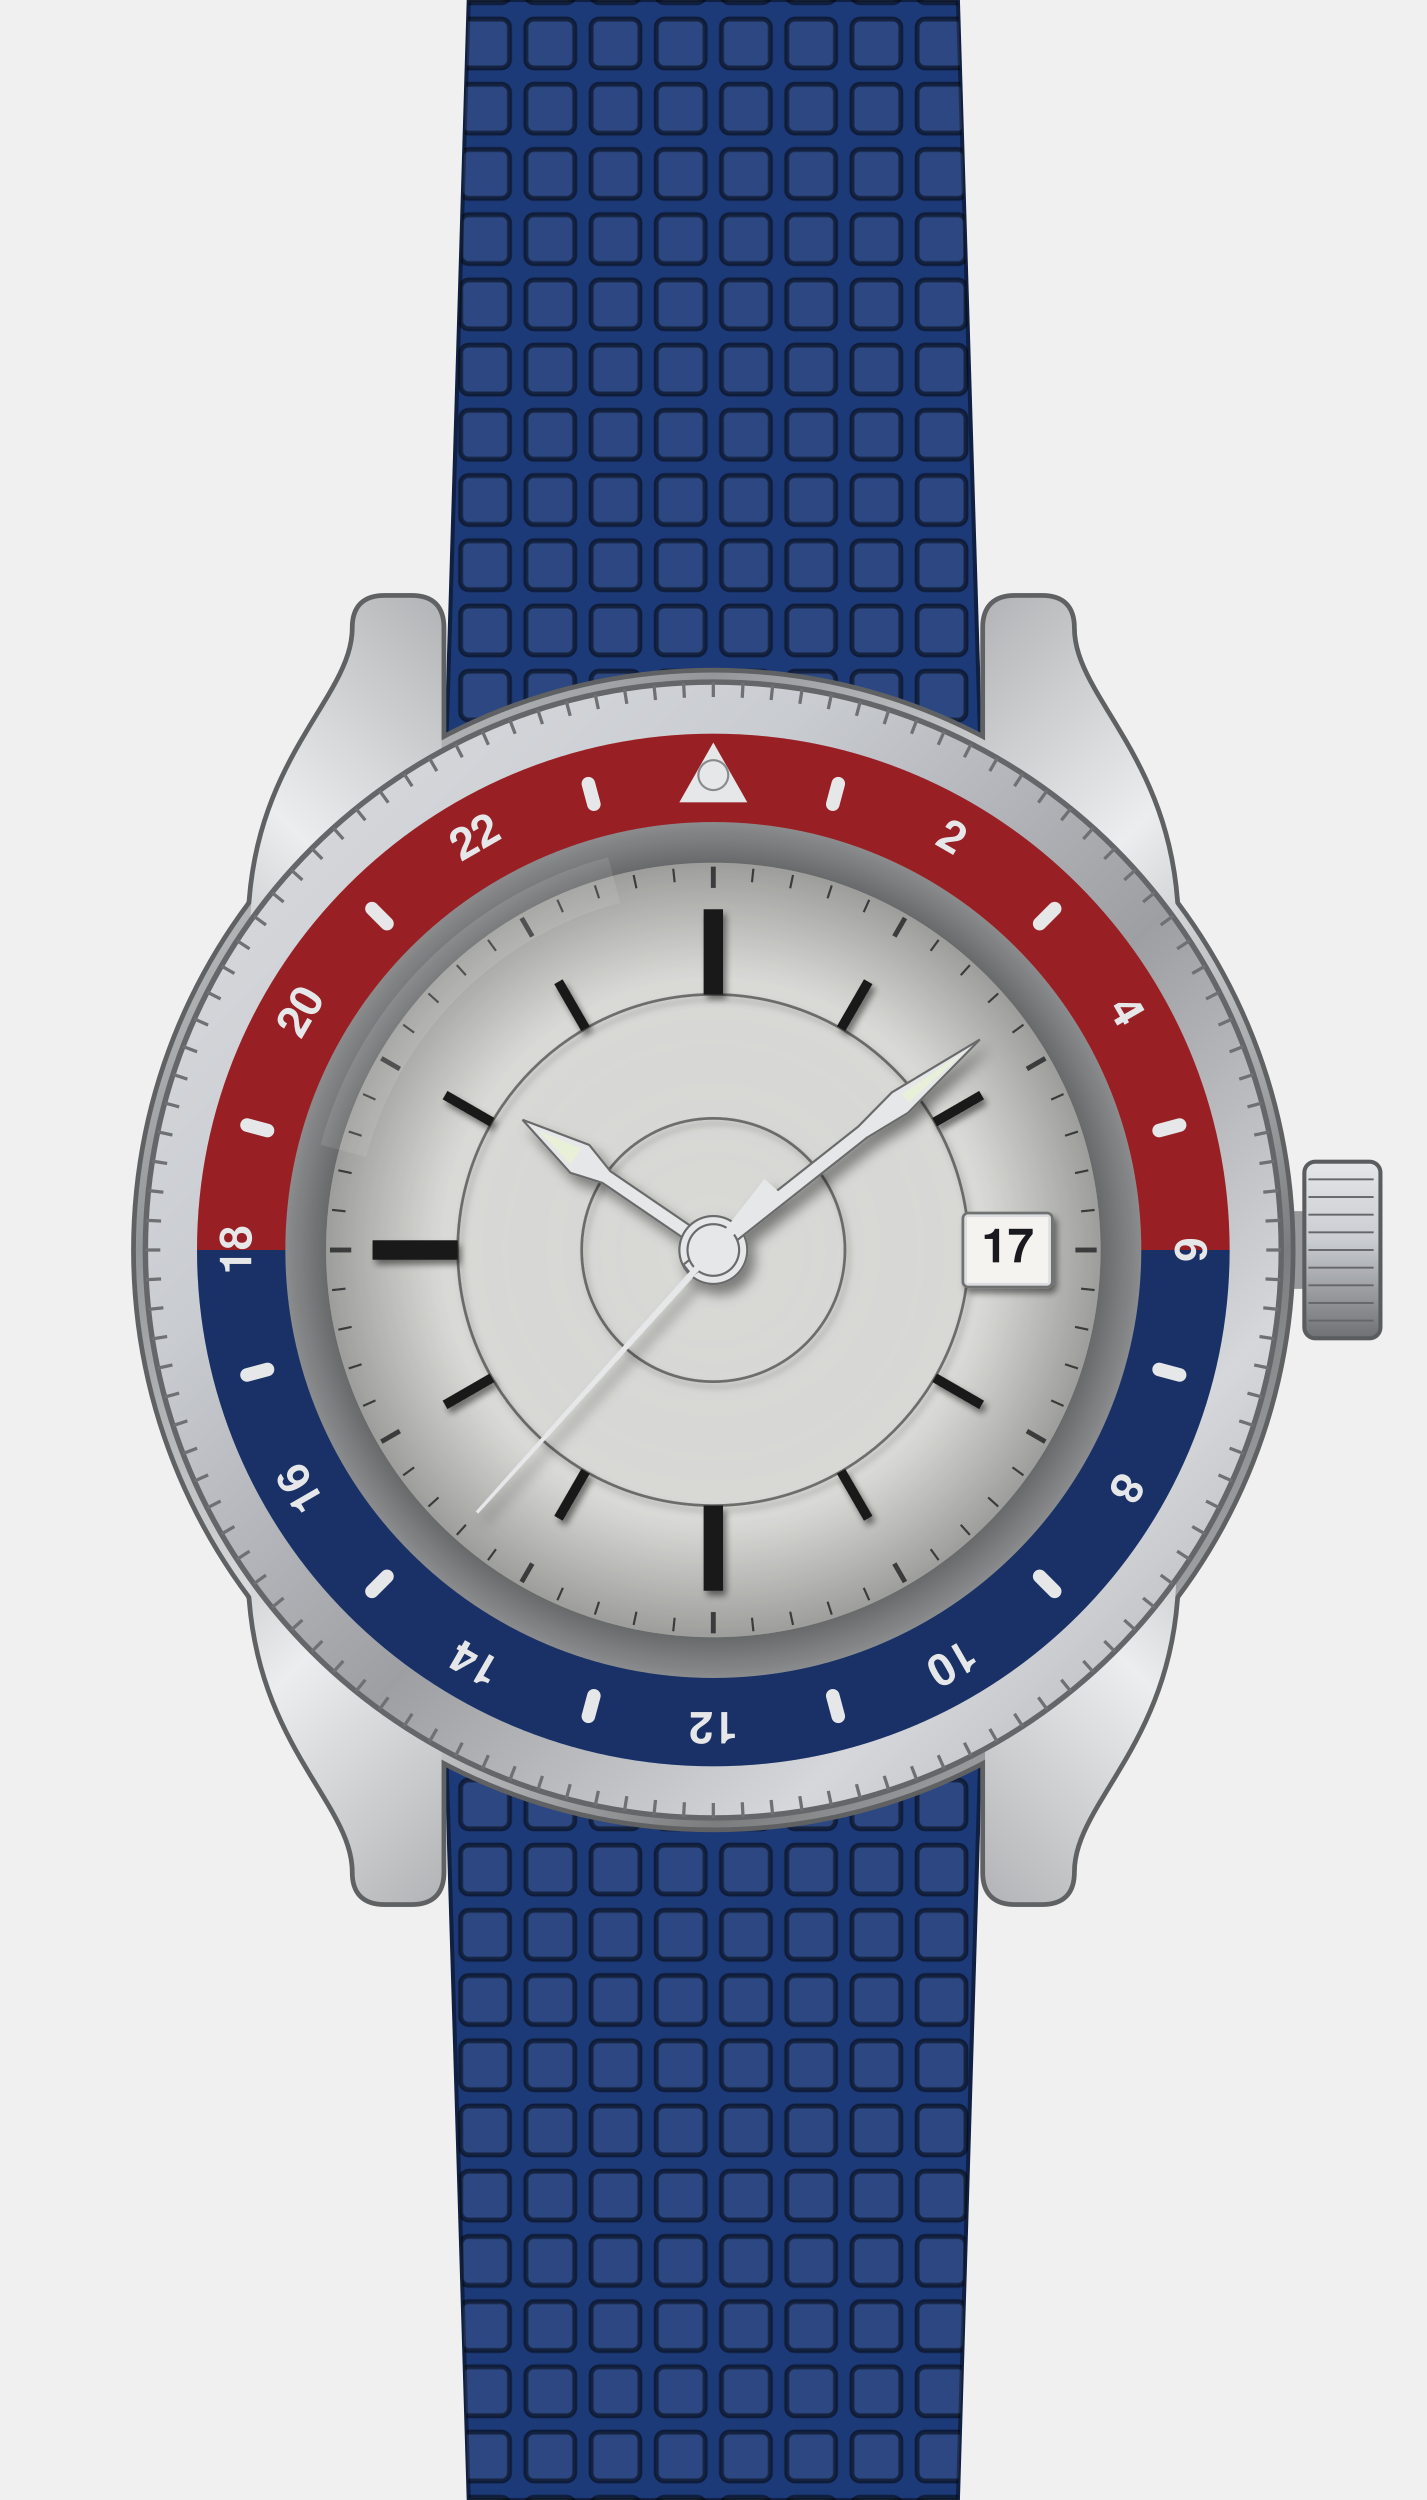
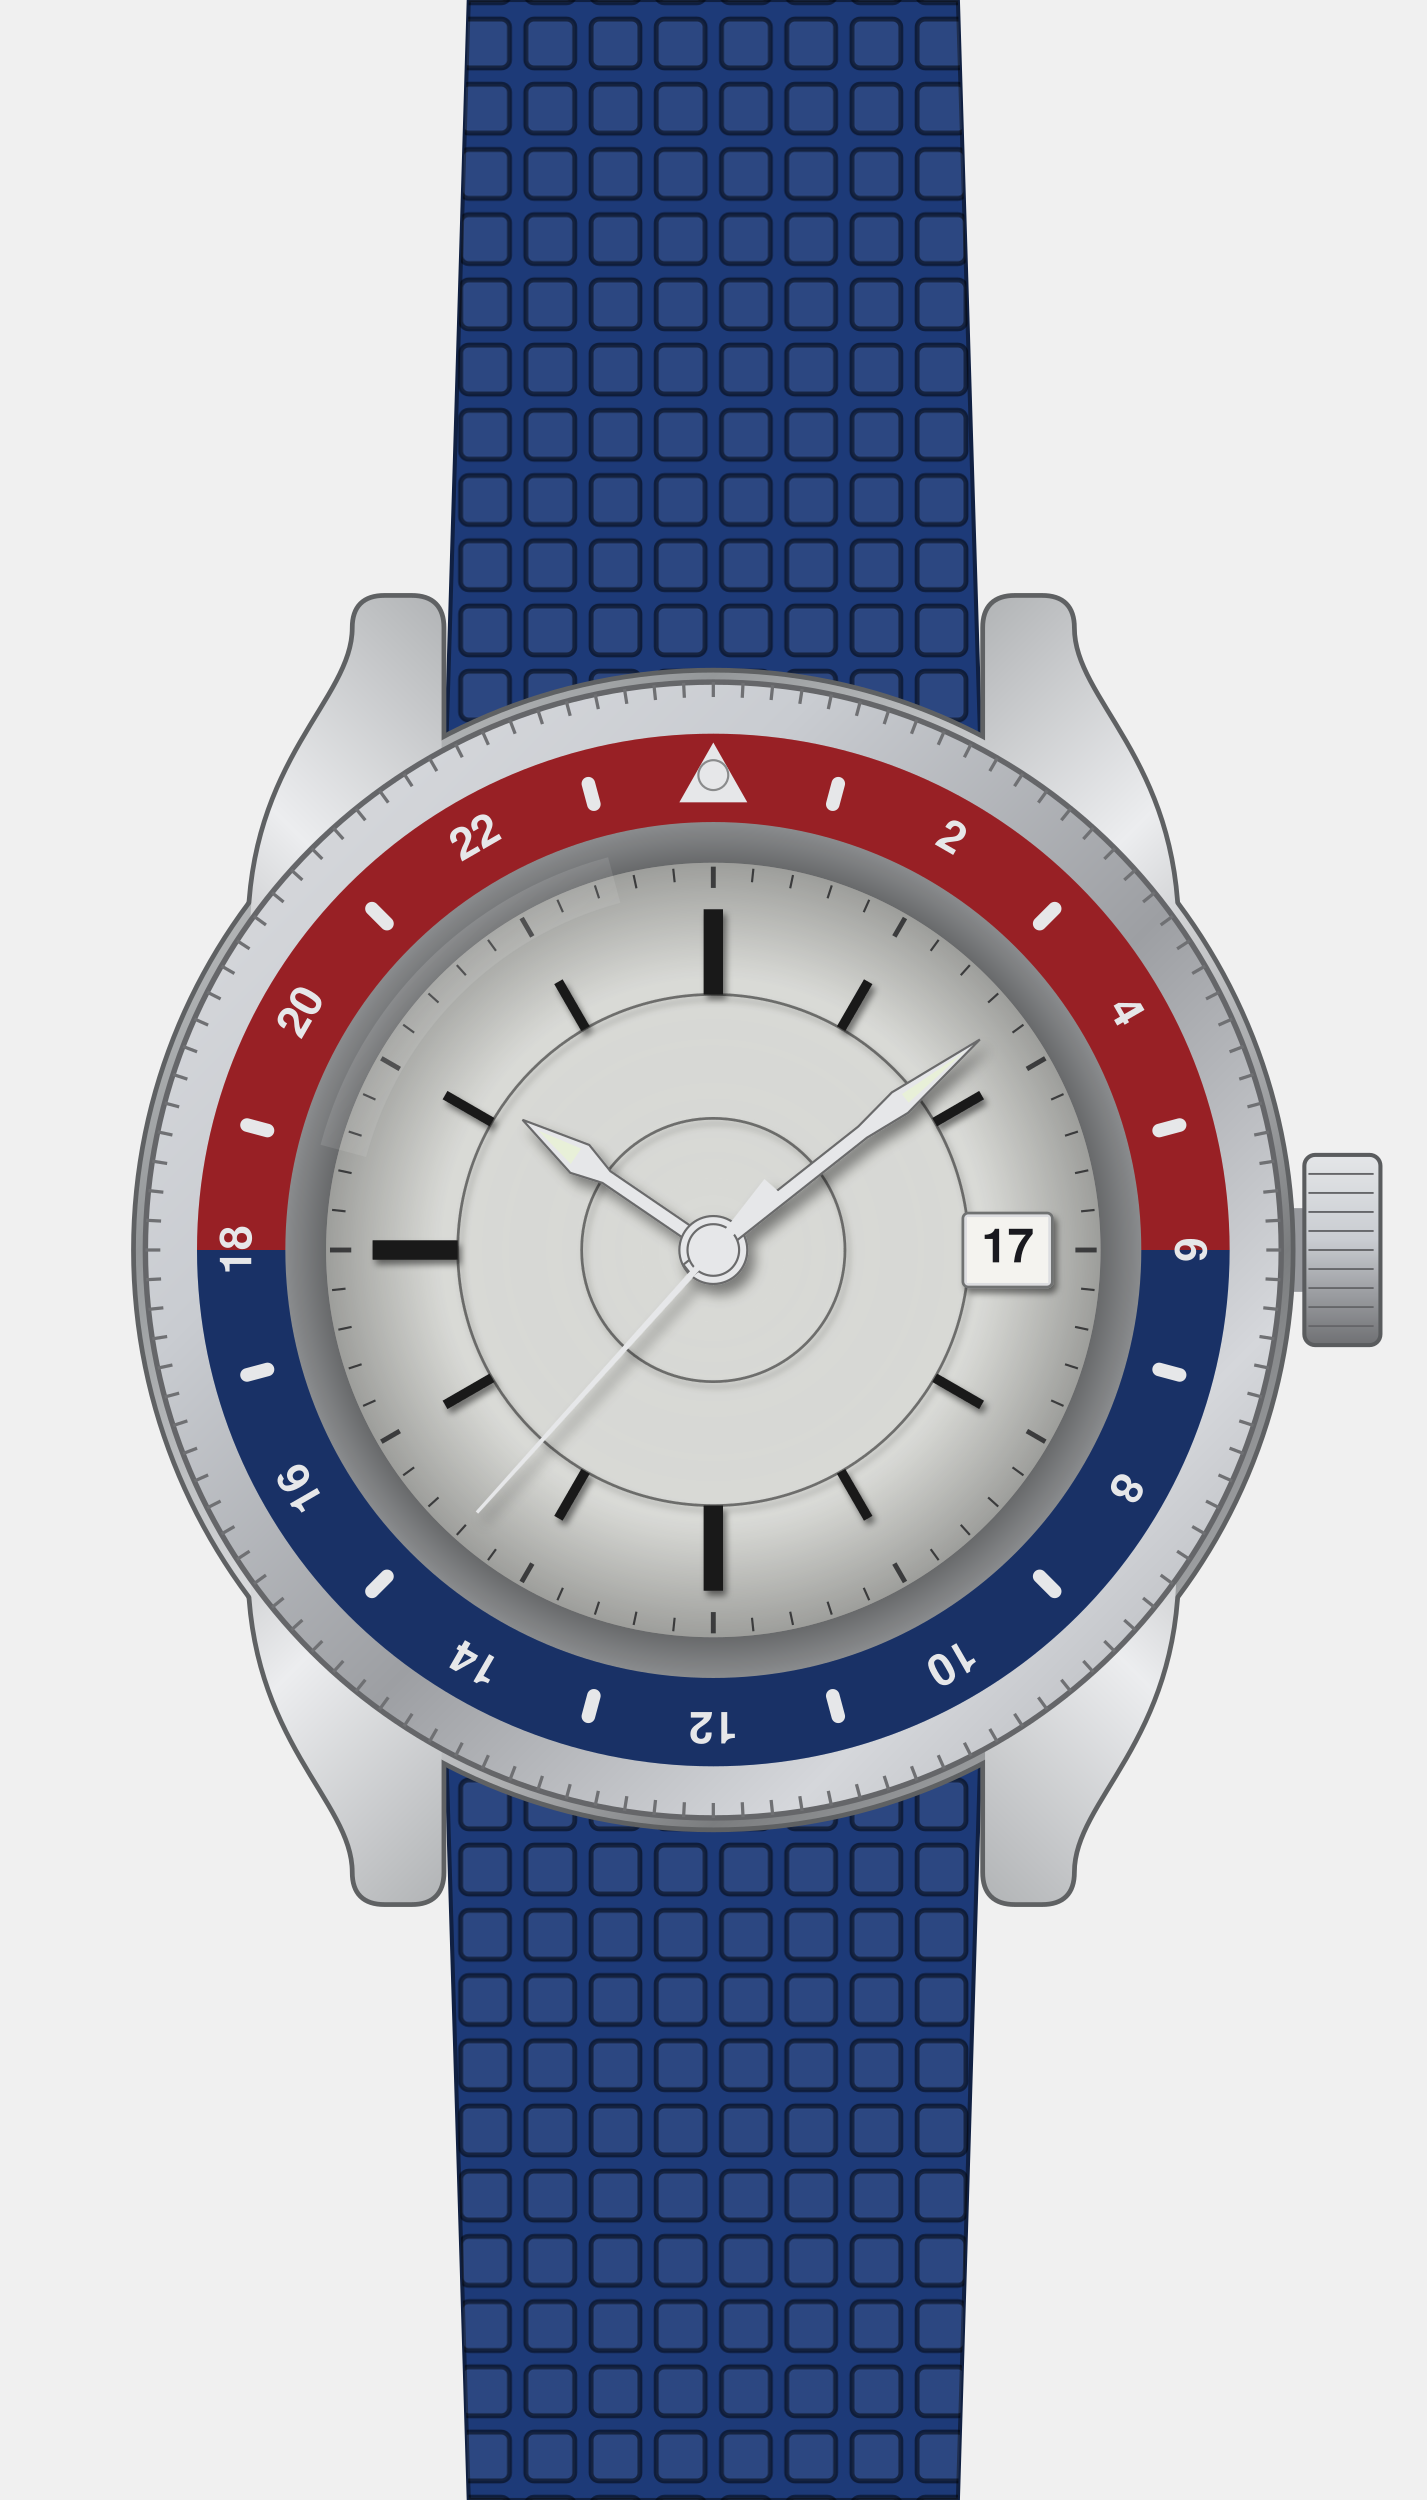
<svg xmlns="http://www.w3.org/2000/svg" viewBox="-26.25 -46 52.5 92" role="img" aria-label="Monobloc 42.5, Sector" data-mm-width="52.5" data-mm-height="92">
  <defs>
    <clipPath id="mono-no-guard-dial-clip">
      <circle r="15.75">
</circle>
    </clipPath>
  </defs>
  <g data-layer="strap" data-part="st-waffle-20-blue">
    <g id="mono-no-guard-strap-top">
      <g>
        <defs>
          <pattern id="mono-no-guard-strap-texture-st-waffle-20-blue" width="2.4" height="2.4" patternUnits="userSpaceOnUse">
            <rect x="0.3" y="0.3" width="1.8" height="1.8" rx="0.3" fill="#fff" opacity="0.07">
</rect>
            <rect x="0.3" y="0.3" width="1.8" height="1.8" rx="0.3" fill="none" stroke="#000" stroke-width="0.18" opacity="0.5">
</rect>
          </pattern>
        </defs>
        <path d="M -10 -12.75 L 10 -12.75 L 9 -46 L -9 -46 Z" fill="#1d3a78" stroke="#102042" stroke-width="0.15">
</path>
        <path d="M -10 -12.75 L 10 -12.75 L 9 -46 L -9 -46 Z" fill="url(#mono-no-guard-strap-texture-st-waffle-20-blue)">
</path>
      </g>
    </g>
    <use href="#mono-no-guard-strap-top" transform="scale(1 -1)">
</use>
  </g>
  <g data-layer="crown" data-part="cw-diver42" transform="rotate(0)">
    <g>
      <defs>
        <linearGradient id="mono-no-guard-crown-cw-diver42" x1="0" y1="0" x2="0" y2="1">
          <stop offset="0" stop-color="#e4e6e8">
</stop>
          <stop offset="0.45" stop-color="#c9ccd1">
</stop>
          <stop offset="1" stop-color="#6f7073">
</stop>
        </linearGradient>
      </defs>
-       <rect x="20.85" y="-1.43" width="1.2" height="2.86" fill="#97999d">
+       <rect x="20.85" y="-1.54" width="1.2" height="3.08" fill="#97999d">
</rect>
-       <rect x="21.75" y="-3.25" width="2.8" height="6.5" rx="0.4" fill="url(#mono-no-guard-crown-cw-diver42)" stroke="#5a5c5e" stroke-width="0.15">
+       <rect x="21.75" y="-3.5" width="2.8" height="7" rx="0.4" fill="url(#mono-no-guard-crown-cw-diver42)" stroke="#5a5c5e" stroke-width="0.15">
</rect>
      <g stroke="#656669" stroke-width="0.07">
-         <line x1="21.9" y1="-2.6" x2="24.3" y2="-2.6">
- </line>
-         <line x1="21.9" y1="-1.95" x2="24.3" y2="-1.95">
- </line>
-         <line x1="21.9" y1="-1.3" x2="24.3" y2="-1.3">
- </line>
-         <line x1="21.9" y1="-0.65" x2="24.3" y2="-0.65">
+         <line x1="21.9" y1="-2.8" x2="24.3" y2="-2.8">
+ </line>
+         <line x1="21.9" y1="-2.1" x2="24.3" y2="-2.1">
+ </line>
+         <line x1="21.9" y1="-1.4" x2="24.3" y2="-1.4">
+ </line>
+         <line x1="21.9" y1="-0.7" x2="24.3" y2="-0.7">
</line>
        <line x1="21.9" y1="0" x2="24.3" y2="0">
</line>
-         <line x1="21.9" y1="0.65" x2="24.3" y2="0.65">
- </line>
-         <line x1="21.9" y1="1.3" x2="24.3" y2="1.3">
- </line>
-         <line x1="21.9" y1="1.95" x2="24.3" y2="1.95">
- </line>
-         <line x1="21.9" y1="2.6" x2="24.3" y2="2.6">
+         <line x1="21.9" y1="0.7" x2="24.3" y2="0.7">
+ </line>
+         <line x1="21.9" y1="1.4" x2="24.3" y2="1.4">
+ </line>
+         <line x1="21.9" y1="2.1" x2="24.3" y2="2.1">
+ </line>
+         <line x1="21.9" y1="2.8" x2="24.3" y2="2.8">
</line>
      </g>
    </g>
  </g>
  <g data-layer="case" data-part="cs-mono42-30">
    <g>
      <defs>
        <linearGradient id="mono-no-guard-case-metal-cs-mono42-30" gradientUnits="userSpaceOnUse" x1="-24" y1="-24" x2="24" y2="24">
          <stop offset="0" stop-color="#f0f1f2">
</stop>
          <stop offset="0.28" stop-color="#949799">
</stop>
          <stop offset="0.5" stop-color="#ecedef">
</stop>
          <stop offset="0.72" stop-color="#7b7d7f">
</stop>
          <stop offset="1" stop-color="#e3e5e8">
</stop>
        </linearGradient>
        <radialGradient id="mono-no-guard-case-flange-cs-mono42-30" gradientUnits="userSpaceOnUse" cx="0" cy="0" r="15.8">
          <stop offset="0.8" stop-color="#404142">
</stop>
          <stop offset="1" stop-color="#8a8c8e">
</stop>
        </radialGradient>
      </defs>
      <g stroke="#5f6163" stroke-width="0.35" stroke-linejoin="round">
        <circle r="21.25" fill="#5f6163">
</circle>
        <path d="M 10 -11.688 L 10 -22.9 Q 10 -24 11.1 -24 L 12.1 -24 Q 13.2 -24 13.2 -22.9 C 13.2 -20.188 17.04 -18.063 17.04 -11.688 Z" fill="#5f6163" transform="scale(1 1)">
</path>
        <path d="M 10 -11.688 L 10 -22.9 Q 10 -24 11.1 -24 L 12.1 -24 Q 13.2 -24 13.2 -22.9 C 13.2 -20.188 17.04 -18.063 17.04 -11.688 Z" fill="#5f6163" transform="scale(-1 1)">
</path>
        <path d="M 10 -11.688 L 10 -22.9 Q 10 -24 11.1 -24 L 12.1 -24 Q 13.2 -24 13.2 -22.9 C 13.2 -20.188 17.04 -18.063 17.04 -11.688 Z" fill="#5f6163" transform="scale(1 -1)">
</path>
        <path d="M 10 -11.688 L 10 -22.9 Q 10 -24 11.1 -24 L 12.1 -24 Q 13.2 -24 13.2 -22.9 C 13.2 -20.188 17.04 -18.063 17.04 -11.688 Z" fill="#5f6163" transform="scale(-1 -1)">
</path>
      </g>
      <g>
        <circle r="21.25" fill="url(#mono-no-guard-case-metal-cs-mono42-30)">
</circle>
        <path d="M 10 -11.688 L 10 -22.9 Q 10 -24 11.1 -24 L 12.1 -24 Q 13.2 -24 13.2 -22.9 C 13.2 -20.188 17.04 -18.063 17.04 -11.688 Z" fill="url(#mono-no-guard-case-metal-cs-mono42-30)" transform="scale(1 1)">
</path>
        <path d="M 10 -11.688 L 10 -22.9 Q 10 -24 11.1 -24 L 12.1 -24 Q 13.2 -24 13.2 -22.9 C 13.2 -20.188 17.04 -18.063 17.04 -11.688 Z" fill="url(#mono-no-guard-case-metal-cs-mono42-30)" transform="scale(-1 1)">
</path>
        <path d="M 10 -11.688 L 10 -22.9 Q 10 -24 11.1 -24 L 12.1 -24 Q 13.2 -24 13.2 -22.9 C 13.2 -20.188 17.04 -18.063 17.04 -11.688 Z" fill="url(#mono-no-guard-case-metal-cs-mono42-30)" transform="scale(1 -1)">
</path>
        <path d="M 10 -11.688 L 10 -22.9 Q 10 -24 11.1 -24 L 12.1 -24 Q 13.2 -24 13.2 -22.9 C 13.2 -20.188 17.04 -18.063 17.04 -11.688 Z" fill="url(#mono-no-guard-case-metal-cs-mono42-30)" transform="scale(-1 -1)">
</path>
      </g>
      <circle r="15.8" fill="url(#mono-no-guard-case-flange-cs-mono42-30)">
</circle>
    </g>
  </g>
  <g data-layer="bezel" data-part="bz-diver42-flat">
    <g>
      <defs>
        <linearGradient id="mono-no-guard-bezel-bz-diver42-flat" gradientUnits="userSpaceOnUse" x1="-20.9" y1="-20.9" x2="20.9" y2="20.9">
          <stop offset="0" stop-color="#dedfe2">
</stop>
          <stop offset="0.3" stop-color="#c9ccd1">
</stop>
          <stop offset="0.55" stop-color="#9d9fa3">
</stop>
          <stop offset="0.78" stop-color="#d5d7db">
</stop>
          <stop offset="1" stop-color="#a5a7ab">
</stop>
        </linearGradient>
      </defs>
      <path d="M -20.9 0 A 20.9 20.9 0 1 0 20.9 0 A 20.9 20.9 0 1 0 -20.9 0 Z M -18.75 0 A 18.75 18.75 0 1 0 18.75 0 A 18.75 18.75 0 1 0 -18.75 0 Z" fill="url(#mono-no-guard-bezel-bz-diver42-flat)" fill-rule="evenodd" stroke="#656669" stroke-width="0.2">
</path>
      <g stroke="#6f7073" stroke-width="0.12">
        <line x1="0" y1="-20.35" x2="0" y2="-20.9">
</line>
        <line x1="1.065" y1="-20.322" x2="1.094" y2="-20.871">
</line>
        <line x1="2.127" y1="-20.239" x2="2.185" y2="-20.786">
</line>
        <line x1="3.183" y1="-20.099" x2="3.269" y2="-20.643">
</line>
        <line x1="4.231" y1="-19.905" x2="4.345" y2="-20.443">
</line>
        <line x1="5.267" y1="-19.657" x2="5.409" y2="-20.188">
</line>
        <line x1="6.288" y1="-19.354" x2="6.458" y2="-19.877">
</line>
        <line x1="7.293" y1="-18.998" x2="7.49" y2="-19.512">
</line>
        <line x1="8.277" y1="-18.591" x2="8.501" y2="-19.093">
</line>
        <line x1="9.239" y1="-18.132" x2="9.488" y2="-18.622">
</line>
        <line x1="10.175" y1="-17.624" x2="10.45" y2="-18.1">
</line>
        <line x1="11.083" y1="-17.067" x2="11.383" y2="-17.528">
</line>
        <line x1="11.961" y1="-16.463" x2="12.285" y2="-16.908">
</line>
        <line x1="12.807" y1="-15.815" x2="13.153" y2="-16.242">
</line>
        <line x1="13.617" y1="-15.123" x2="13.985" y2="-15.532">
</line>
        <line x1="14.39" y1="-14.39" x2="14.779" y2="-14.779">
</line>
        <line x1="15.123" y1="-13.617" x2="15.532" y2="-13.985">
</line>
        <line x1="15.815" y1="-12.807" x2="16.242" y2="-13.153">
</line>
        <line x1="16.463" y1="-11.961" x2="16.908" y2="-12.285">
</line>
        <line x1="17.067" y1="-11.083" x2="17.528" y2="-11.383">
</line>
        <line x1="17.624" y1="-10.175" x2="18.1" y2="-10.45">
</line>
        <line x1="18.132" y1="-9.239" x2="18.622" y2="-9.488">
</line>
        <line x1="18.591" y1="-8.277" x2="19.093" y2="-8.501">
</line>
        <line x1="18.998" y1="-7.293" x2="19.512" y2="-7.49">
</line>
        <line x1="19.354" y1="-6.288" x2="19.877" y2="-6.458">
</line>
        <line x1="19.657" y1="-5.267" x2="20.188" y2="-5.409">
</line>
        <line x1="19.905" y1="-4.231" x2="20.443" y2="-4.345">
</line>
        <line x1="20.099" y1="-3.183" x2="20.643" y2="-3.269">
</line>
        <line x1="20.239" y1="-2.127" x2="20.786" y2="-2.185">
</line>
        <line x1="20.322" y1="-1.065" x2="20.871" y2="-1.094">
</line>
        <line x1="20.35" y1="0" x2="20.9" y2="0">
</line>
        <line x1="20.322" y1="1.065" x2="20.871" y2="1.094">
</line>
        <line x1="20.239" y1="2.127" x2="20.786" y2="2.185">
</line>
        <line x1="20.099" y1="3.183" x2="20.643" y2="3.269">
</line>
        <line x1="19.905" y1="4.231" x2="20.443" y2="4.345">
</line>
        <line x1="19.657" y1="5.267" x2="20.188" y2="5.409">
</line>
        <line x1="19.354" y1="6.288" x2="19.877" y2="6.458">
</line>
        <line x1="18.998" y1="7.293" x2="19.512" y2="7.49">
</line>
        <line x1="18.591" y1="8.277" x2="19.093" y2="8.501">
</line>
        <line x1="18.132" y1="9.239" x2="18.622" y2="9.488">
</line>
        <line x1="17.624" y1="10.175" x2="18.1" y2="10.45">
</line>
        <line x1="17.067" y1="11.083" x2="17.528" y2="11.383">
</line>
        <line x1="16.463" y1="11.961" x2="16.908" y2="12.285">
</line>
        <line x1="15.815" y1="12.807" x2="16.242" y2="13.153">
</line>
        <line x1="15.123" y1="13.617" x2="15.532" y2="13.985">
</line>
        <line x1="14.39" y1="14.39" x2="14.779" y2="14.779">
</line>
        <line x1="13.617" y1="15.123" x2="13.985" y2="15.532">
</line>
        <line x1="12.807" y1="15.815" x2="13.153" y2="16.242">
</line>
        <line x1="11.961" y1="16.463" x2="12.285" y2="16.908">
</line>
        <line x1="11.083" y1="17.067" x2="11.383" y2="17.528">
</line>
        <line x1="10.175" y1="17.624" x2="10.45" y2="18.1">
</line>
        <line x1="9.239" y1="18.132" x2="9.488" y2="18.622">
</line>
        <line x1="8.277" y1="18.591" x2="8.501" y2="19.093">
</line>
        <line x1="7.293" y1="18.998" x2="7.49" y2="19.512">
</line>
        <line x1="6.288" y1="19.354" x2="6.458" y2="19.877">
</line>
        <line x1="5.267" y1="19.657" x2="5.409" y2="20.188">
</line>
        <line x1="4.231" y1="19.905" x2="4.345" y2="20.443">
</line>
        <line x1="3.183" y1="20.099" x2="3.269" y2="20.643">
</line>
        <line x1="2.127" y1="20.239" x2="2.185" y2="20.786">
</line>
        <line x1="1.065" y1="20.322" x2="1.094" y2="20.871">
</line>
        <line x1="0" y1="20.35" x2="0" y2="20.9">
</line>
        <line x1="-1.065" y1="20.322" x2="-1.094" y2="20.871">
</line>
        <line x1="-2.127" y1="20.239" x2="-2.185" y2="20.786">
</line>
        <line x1="-3.183" y1="20.099" x2="-3.269" y2="20.643">
</line>
        <line x1="-4.231" y1="19.905" x2="-4.345" y2="20.443">
</line>
        <line x1="-5.267" y1="19.657" x2="-5.409" y2="20.188">
</line>
        <line x1="-6.288" y1="19.354" x2="-6.458" y2="19.877">
</line>
        <line x1="-7.293" y1="18.998" x2="-7.49" y2="19.512">
</line>
        <line x1="-8.277" y1="18.591" x2="-8.501" y2="19.093">
</line>
        <line x1="-9.239" y1="18.132" x2="-9.488" y2="18.622">
</line>
        <line x1="-10.175" y1="17.624" x2="-10.45" y2="18.1">
</line>
        <line x1="-11.083" y1="17.067" x2="-11.383" y2="17.528">
</line>
        <line x1="-11.961" y1="16.463" x2="-12.285" y2="16.908">
</line>
        <line x1="-12.807" y1="15.815" x2="-13.153" y2="16.242">
</line>
        <line x1="-13.617" y1="15.123" x2="-13.985" y2="15.532">
</line>
        <line x1="-14.39" y1="14.39" x2="-14.779" y2="14.779">
</line>
        <line x1="-15.123" y1="13.617" x2="-15.532" y2="13.985">
</line>
        <line x1="-15.815" y1="12.807" x2="-16.242" y2="13.153">
</line>
        <line x1="-16.463" y1="11.961" x2="-16.908" y2="12.285">
</line>
        <line x1="-17.067" y1="11.083" x2="-17.528" y2="11.383">
</line>
        <line x1="-17.624" y1="10.175" x2="-18.1" y2="10.45">
</line>
        <line x1="-18.132" y1="9.239" x2="-18.622" y2="9.488">
</line>
        <line x1="-18.591" y1="8.277" x2="-19.093" y2="8.501">
</line>
        <line x1="-18.998" y1="7.293" x2="-19.512" y2="7.49">
</line>
        <line x1="-19.354" y1="6.288" x2="-19.877" y2="6.458">
</line>
        <line x1="-19.657" y1="5.267" x2="-20.188" y2="5.409">
</line>
        <line x1="-19.905" y1="4.231" x2="-20.443" y2="4.345">
</line>
        <line x1="-20.099" y1="3.183" x2="-20.643" y2="3.269">
</line>
        <line x1="-20.239" y1="2.127" x2="-20.786" y2="2.185">
</line>
        <line x1="-20.322" y1="1.065" x2="-20.871" y2="1.094">
</line>
        <line x1="-20.35" y1="0" x2="-20.9" y2="0">
</line>
        <line x1="-20.322" y1="-1.065" x2="-20.871" y2="-1.094">
</line>
        <line x1="-20.239" y1="-2.127" x2="-20.786" y2="-2.185">
</line>
        <line x1="-20.099" y1="-3.183" x2="-20.643" y2="-3.269">
</line>
        <line x1="-19.905" y1="-4.231" x2="-20.443" y2="-4.345">
</line>
        <line x1="-19.657" y1="-5.267" x2="-20.188" y2="-5.409">
</line>
        <line x1="-19.354" y1="-6.288" x2="-19.877" y2="-6.458">
</line>
        <line x1="-18.998" y1="-7.293" x2="-19.512" y2="-7.49">
</line>
        <line x1="-18.591" y1="-8.277" x2="-19.093" y2="-8.501">
</line>
        <line x1="-18.132" y1="-9.239" x2="-18.622" y2="-9.488">
</line>
        <line x1="-17.624" y1="-10.175" x2="-18.1" y2="-10.45">
</line>
        <line x1="-17.067" y1="-11.083" x2="-17.528" y2="-11.383">
</line>
        <line x1="-16.463" y1="-11.961" x2="-16.908" y2="-12.285">
</line>
        <line x1="-15.815" y1="-12.807" x2="-16.242" y2="-13.153">
</line>
        <line x1="-15.123" y1="-13.617" x2="-15.532" y2="-13.985">
</line>
        <line x1="-14.39" y1="-14.39" x2="-14.779" y2="-14.779">
</line>
        <line x1="-13.617" y1="-15.123" x2="-13.985" y2="-15.532">
</line>
        <line x1="-12.807" y1="-15.815" x2="-13.153" y2="-16.242">
</line>
        <line x1="-11.961" y1="-16.463" x2="-12.285" y2="-16.908">
</line>
        <line x1="-11.083" y1="-17.067" x2="-11.383" y2="-17.528">
</line>
        <line x1="-10.175" y1="-17.624" x2="-10.45" y2="-18.1">
</line>
        <line x1="-9.239" y1="-18.132" x2="-9.488" y2="-18.622">
</line>
        <line x1="-8.277" y1="-18.591" x2="-8.501" y2="-19.093">
</line>
        <line x1="-7.293" y1="-18.998" x2="-7.49" y2="-19.512">
</line>
        <line x1="-6.288" y1="-19.354" x2="-6.458" y2="-19.877">
</line>
        <line x1="-5.267" y1="-19.657" x2="-5.409" y2="-20.188">
</line>
        <line x1="-4.231" y1="-19.905" x2="-4.345" y2="-20.443">
</line>
        <line x1="-3.183" y1="-20.099" x2="-3.269" y2="-20.643">
</line>
        <line x1="-2.127" y1="-20.239" x2="-2.185" y2="-20.786">
</line>
        <line x1="-1.065" y1="-20.322" x2="-1.094" y2="-20.871">
</line>
      </g>
    </g>
  </g>
  <g data-layer="bezelInsert" data-part="in-diver42-gmt-pepsi">
    <g>
      <g>
        <defs>
          <radialGradient id="mono-no-guard-insert-shade-in-diver42-gmt-pepsi" gradientUnits="userSpaceOnUse" r="19">
            <stop offset="0.829" stop-color="#000" stop-opacity="0.12">
</stop>
            <stop offset="0.889" stop-color="#000" stop-opacity="0">
</stop>
            <stop offset="1" stop-color="#000" stop-opacity="0.15">
</stop>
          </radialGradient>
        </defs>
        <g>
          <path d="M -19 0 A 19 19 0 0 1 19 0 L 15.75 0 A 15.75 15.75 0 0 0 -15.75 0 Z" fill="#b3262b">
</path>
          <path d="M 19 0 A 19 19 0 0 1 -19 0 L -15.75 0 A 15.75 15.75 0 0 0 15.75 0 Z" fill="#1d3a78">
</path>
        </g>
        <path d="M -19 0 A 19 19 0 1 0 19 0 A 19 19 0 1 0 -19 0 Z M -15.75 0 A 15.75 15.75 0 1 0 15.75 0 A 15.75 15.75 0 1 0 -15.75 0 Z" fill="url(#mono-no-guard-insert-shade-in-diver42-gmt-pepsi)" fill-rule="evenodd">
</path>
      </g>
      <text x="8.687" y="-15.047" transform="rotate(30 8.687 -15.047)" font-family="'Helvetica Neue', Helvetica, Arial, sans-serif" font-weight="600" font-size="1.625" fill="#e6e7e9" text-anchor="middle" dominant-baseline="central">2</text>
      <text x="15.047" y="-8.688" transform="rotate(60 15.047 -8.688)" font-family="'Helvetica Neue', Helvetica, Arial, sans-serif" font-weight="600" font-size="1.625" fill="#e6e7e9" text-anchor="middle" dominant-baseline="central">4</text>
      <text x="17.375" y="0" transform="rotate(90 17.375 0)" font-family="'Helvetica Neue', Helvetica, Arial, sans-serif" font-weight="600" font-size="1.625" fill="#e6e7e9" text-anchor="middle" dominant-baseline="central">6</text>
      <text x="15.047" y="8.687" transform="rotate(120 15.047 8.687)" font-family="'Helvetica Neue', Helvetica, Arial, sans-serif" font-weight="600" font-size="1.625" fill="#e6e7e9" text-anchor="middle" dominant-baseline="central">8</text>
      <text x="8.687" y="15.047" transform="rotate(150 8.687 15.047)" font-family="'Helvetica Neue', Helvetica, Arial, sans-serif" font-weight="600" font-size="1.625" fill="#e6e7e9" text-anchor="middle" dominant-baseline="central">10</text>
      <text x="0" y="17.375" transform="rotate(180 0 17.375)" font-family="'Helvetica Neue', Helvetica, Arial, sans-serif" font-weight="600" font-size="1.625" fill="#e6e7e9" text-anchor="middle" dominant-baseline="central">12</text>
      <text x="-8.688" y="15.047" transform="rotate(210 -8.688 15.047)" font-family="'Helvetica Neue', Helvetica, Arial, sans-serif" font-weight="600" font-size="1.625" fill="#e6e7e9" text-anchor="middle" dominant-baseline="central">14</text>
      <text x="-15.047" y="8.688" transform="rotate(240 -15.047 8.688)" font-family="'Helvetica Neue', Helvetica, Arial, sans-serif" font-weight="600" font-size="1.625" fill="#e6e7e9" text-anchor="middle" dominant-baseline="central">16</text>
      <text x="-17.375" y="0" transform="rotate(270 -17.375 0)" font-family="'Helvetica Neue', Helvetica, Arial, sans-serif" font-weight="600" font-size="1.625" fill="#e6e7e9" text-anchor="middle" dominant-baseline="central">18</text>
      <text x="-15.047" y="-8.688" transform="rotate(300 -15.047 -8.688)" font-family="'Helvetica Neue', Helvetica, Arial, sans-serif" font-weight="600" font-size="1.625" fill="#e6e7e9" text-anchor="middle" dominant-baseline="central">20</text>
      <text x="-8.688" y="-15.047" transform="rotate(330 -8.688 -15.047)" font-family="'Helvetica Neue', Helvetica, Arial, sans-serif" font-weight="600" font-size="1.625" fill="#e6e7e9" text-anchor="middle" dominant-baseline="central">22</text>
      <line x1="4.396" y1="-16.406" x2="4.598" y2="-17.16" stroke="#e6e7e9" stroke-width="0.5" stroke-linecap="round">
</line>
      <line x1="12.01" y1="-12.01" x2="12.562" y2="-12.562" stroke="#e6e7e9" stroke-width="0.5" stroke-linecap="round">
</line>
      <line x1="16.406" y1="-4.396" x2="17.16" y2="-4.598" stroke="#e6e7e9" stroke-width="0.5" stroke-linecap="round">
</line>
      <line x1="16.406" y1="4.396" x2="17.16" y2="4.598" stroke="#e6e7e9" stroke-width="0.5" stroke-linecap="round">
</line>
      <line x1="12.01" y1="12.01" x2="12.562" y2="12.562" stroke="#e6e7e9" stroke-width="0.5" stroke-linecap="round">
</line>
      <line x1="4.396" y1="16.406" x2="4.598" y2="17.16" stroke="#e6e7e9" stroke-width="0.5" stroke-linecap="round">
</line>
      <line x1="-4.396" y1="16.406" x2="-4.598" y2="17.16" stroke="#e6e7e9" stroke-width="0.5" stroke-linecap="round">
</line>
      <line x1="-12.01" y1="12.01" x2="-12.562" y2="12.562" stroke="#e6e7e9" stroke-width="0.5" stroke-linecap="round">
</line>
      <line x1="-16.406" y1="4.396" x2="-17.16" y2="4.598" stroke="#e6e7e9" stroke-width="0.5" stroke-linecap="round">
</line>
      <line x1="-16.406" y1="-4.396" x2="-17.16" y2="-4.598" stroke="#e6e7e9" stroke-width="0.5" stroke-linecap="round">
</line>
      <line x1="-12.01" y1="-12.01" x2="-12.562" y2="-12.562" stroke="#e6e7e9" stroke-width="0.5" stroke-linecap="round">
</line>
      <line x1="-4.396" y1="-16.406" x2="-4.598" y2="-17.16" stroke="#e6e7e9" stroke-width="0.5" stroke-linecap="round">
</line>
      <g>
        <path d="M 0 -18.675 L -1.25 -16.475 L 1.25 -16.475 Z" fill="#e6e7e9">
</path>
        <circle cy="-17.475" r="0.55" fill="#e6e7e9" stroke="#8a8b8c" stroke-width="0.08">
</circle>
      </g>
    </g>
  </g>
  <g clip-path="url(#mono-no-guard-dial-clip)">
    <g data-layer="dial" data-part="dl-sector-silver-date">
      <g>
        <defs>
          <filter id="mono-no-guard-dial-shadow-dl-sector-silver-date" x="-50%" y="-50%" width="200%" height="200%">
            <feDropShadow dx="0.12" dy="0.18" stdDeviation="0.12" flood-color="#000" flood-opacity="0.5">
</feDropShadow>
          </filter>
        </defs>
        <circle r="14.25" fill="#d9dad6">
</circle>
        <g>
          <defs>
            <radialGradient id="mono-no-guard-dial-vignette-dl-sector-silver-date" gradientUnits="userSpaceOnUse" cx="0" cy="0" r="14.25">
              <stop offset="0" stop-color="#fff" stop-opacity="0.04">
</stop>
              <stop offset="0.7" stop-color="#000" stop-opacity="0">
</stop>
              <stop offset="1" stop-color="#000" stop-opacity="0.28">
</stop>
            </radialGradient>
          </defs>
          <circle r="14.25" fill="url(#mono-no-guard-dial-vignette-dl-sector-silver-date)">
</circle>
        </g>
        <g stroke="#151618" opacity="0.75">
          <line x1="0" y1="-13.324" x2="0" y2="-14.107" stroke-width="0.18">
</line>
          <line x1="1.423" y1="-13.534" x2="1.475" y2="-14.03" stroke-width="0.08">
</line>
          <line x1="2.829" y1="-13.311" x2="2.933" y2="-13.799" stroke-width="0.08">
</line>
          <line x1="4.205" y1="-12.943" x2="4.359" y2="-13.417" stroke-width="0.08">
</line>
          <line x1="5.535" y1="-12.432" x2="5.738" y2="-12.888" stroke-width="0.08">
</line>
          <line x1="6.662" y1="-11.539" x2="7.054" y2="-12.217" stroke-width="0.18">
</line>
          <line x1="7.999" y1="-11.01" x2="8.292" y2="-11.413" stroke-width="0.08">
</line>
          <line x1="9.106" y1="-10.113" x2="9.44" y2="-10.484" stroke-width="0.08">
</line>
          <line x1="10.113" y1="-9.106" x2="10.484" y2="-9.44" stroke-width="0.08">
</line>
          <line x1="11.01" y1="-7.999" x2="11.413" y2="-8.292" stroke-width="0.08">
</line>
          <line x1="11.539" y1="-6.662" x2="12.217" y2="-7.054" stroke-width="0.18">
</line>
          <line x1="12.432" y1="-5.535" x2="12.888" y2="-5.738" stroke-width="0.08">
</line>
          <line x1="12.943" y1="-4.205" x2="13.417" y2="-4.359" stroke-width="0.08">
</line>
          <line x1="13.311" y1="-2.829" x2="13.799" y2="-2.933" stroke-width="0.08">
</line>
          <line x1="13.534" y1="-1.423" x2="14.03" y2="-1.475" stroke-width="0.08">
</line>
          <line x1="13.324" y1="0" x2="14.107" y2="0" stroke-width="0.18">
</line>
          <line x1="13.534" y1="1.423" x2="14.03" y2="1.475" stroke-width="0.08">
</line>
          <line x1="13.311" y1="2.829" x2="13.799" y2="2.933" stroke-width="0.08">
</line>
          <line x1="12.943" y1="4.205" x2="13.417" y2="4.359" stroke-width="0.08">
</line>
          <line x1="12.432" y1="5.535" x2="12.888" y2="5.738" stroke-width="0.08">
</line>
          <line x1="11.539" y1="6.662" x2="12.217" y2="7.054" stroke-width="0.18">
</line>
          <line x1="11.01" y1="7.999" x2="11.413" y2="8.292" stroke-width="0.08">
</line>
          <line x1="10.113" y1="9.106" x2="10.484" y2="9.44" stroke-width="0.08">
</line>
          <line x1="9.106" y1="10.113" x2="9.44" y2="10.484" stroke-width="0.08">
</line>
          <line x1="7.999" y1="11.01" x2="8.292" y2="11.413" stroke-width="0.08">
</line>
          <line x1="6.662" y1="11.539" x2="7.054" y2="12.217" stroke-width="0.18">
</line>
          <line x1="5.535" y1="12.432" x2="5.738" y2="12.888" stroke-width="0.08">
</line>
          <line x1="4.205" y1="12.943" x2="4.359" y2="13.417" stroke-width="0.08">
</line>
          <line x1="2.829" y1="13.311" x2="2.933" y2="13.799" stroke-width="0.08">
</line>
          <line x1="1.423" y1="13.534" x2="1.475" y2="14.03" stroke-width="0.08">
</line>
          <line x1="0" y1="13.324" x2="0" y2="14.107" stroke-width="0.18">
</line>
          <line x1="-1.423" y1="13.534" x2="-1.475" y2="14.03" stroke-width="0.08">
</line>
          <line x1="-2.829" y1="13.311" x2="-2.933" y2="13.799" stroke-width="0.08">
</line>
          <line x1="-4.205" y1="12.943" x2="-4.359" y2="13.417" stroke-width="0.08">
</line>
          <line x1="-5.535" y1="12.432" x2="-5.738" y2="12.888" stroke-width="0.08">
</line>
          <line x1="-6.662" y1="11.539" x2="-7.054" y2="12.217" stroke-width="0.18">
</line>
          <line x1="-7.999" y1="11.01" x2="-8.292" y2="11.413" stroke-width="0.08">
</line>
          <line x1="-9.106" y1="10.113" x2="-9.44" y2="10.484" stroke-width="0.08">
</line>
          <line x1="-10.113" y1="9.106" x2="-10.484" y2="9.44" stroke-width="0.08">
</line>
          <line x1="-11.01" y1="7.999" x2="-11.413" y2="8.292" stroke-width="0.08">
</line>
          <line x1="-11.539" y1="6.662" x2="-12.217" y2="7.054" stroke-width="0.18">
</line>
          <line x1="-12.432" y1="5.535" x2="-12.888" y2="5.738" stroke-width="0.08">
</line>
          <line x1="-12.943" y1="4.205" x2="-13.417" y2="4.359" stroke-width="0.08">
</line>
          <line x1="-13.311" y1="2.829" x2="-13.799" y2="2.933" stroke-width="0.08">
</line>
          <line x1="-13.534" y1="1.423" x2="-14.03" y2="1.475" stroke-width="0.08">
</line>
          <line x1="-13.324" y1="0" x2="-14.107" y2="0" stroke-width="0.18">
</line>
          <line x1="-13.534" y1="-1.423" x2="-14.03" y2="-1.475" stroke-width="0.08">
</line>
          <line x1="-13.311" y1="-2.829" x2="-13.799" y2="-2.933" stroke-width="0.08">
</line>
          <line x1="-12.943" y1="-4.205" x2="-13.417" y2="-4.359" stroke-width="0.08">
</line>
          <line x1="-12.432" y1="-5.535" x2="-12.888" y2="-5.738" stroke-width="0.08">
</line>
          <line x1="-11.539" y1="-6.662" x2="-12.217" y2="-7.054" stroke-width="0.18">
</line>
          <line x1="-11.01" y1="-7.999" x2="-11.413" y2="-8.292" stroke-width="0.08">
</line>
          <line x1="-10.113" y1="-9.106" x2="-10.484" y2="-9.44" stroke-width="0.08">
</line>
          <line x1="-9.106" y1="-10.113" x2="-9.44" y2="-10.484" stroke-width="0.08">
</line>
          <line x1="-7.999" y1="-11.01" x2="-8.292" y2="-11.413" stroke-width="0.08">
</line>
          <line x1="-6.662" y1="-11.539" x2="-7.054" y2="-12.217" stroke-width="0.18">
</line>
          <line x1="-5.535" y1="-12.432" x2="-5.738" y2="-12.888" stroke-width="0.08">
</line>
          <line x1="-4.205" y1="-12.943" x2="-4.359" y2="-13.417" stroke-width="0.08">
</line>
          <line x1="-2.829" y1="-13.311" x2="-2.933" y2="-13.799" stroke-width="0.08">
</line>
          <line x1="-1.423" y1="-13.534" x2="-1.475" y2="-14.03" stroke-width="0.08">
</line>
        </g>
        <g filter="url(#mono-no-guard-dial-shadow-dl-sector-silver-date)">
          <g>
            <g fill="none" stroke="#151618" opacity="0.55">
              <circle r="9.405" stroke-width="0.1">
</circle>
              <circle r="4.845" stroke-width="0.1">
</circle>
            </g>
            <g stroke="#151618">
              <line x1="0" y1="-9.405" x2="0" y2="-12.54" stroke-width="0.713" stroke-linecap="butt">
</line>
              <line x1="4.702" y1="-8.145" x2="5.7" y2="-9.873" stroke-width="0.356" stroke-linecap="butt">
</line>
              <line x1="8.145" y1="-4.703" x2="9.873" y2="-5.7" stroke-width="0.356" stroke-linecap="butt">
</line>
              <line x1="8.145" y1="4.702" x2="9.873" y2="5.7" stroke-width="0.356" stroke-linecap="butt">
</line>
              <line x1="4.702" y1="8.145" x2="5.7" y2="9.873" stroke-width="0.356" stroke-linecap="butt">
</line>
              <line x1="0" y1="9.405" x2="0" y2="12.54" stroke-width="0.713" stroke-linecap="butt">
</line>
              <line x1="-4.703" y1="8.145" x2="-5.7" y2="9.873" stroke-width="0.356" stroke-linecap="butt">
</line>
              <line x1="-8.145" y1="4.703" x2="-9.873" y2="5.7" stroke-width="0.356" stroke-linecap="butt">
</line>
              <line x1="-9.405" y1="0" x2="-12.54" y2="0" stroke-width="0.713" stroke-linecap="butt">
</line>
              <line x1="-8.145" y1="-4.703" x2="-9.873" y2="-5.7" stroke-width="0.356" stroke-linecap="butt">
</line>
              <line x1="-4.703" y1="-8.145" x2="-5.7" y2="-9.873" stroke-width="0.356" stroke-linecap="butt">
</line>
            </g>
          </g>
          <g transform="translate(10.83 0) rotate(0)" font-family="'Helvetica Neue', Helvetica, Arial, sans-serif" font-weight="600" text-anchor="middle" dominant-baseline="central">
            <rect x="-1.646" y="-1.361" width="3.292" height="2.723" rx="0.2" fill="#dcdde0" stroke="#6e6f70" stroke-width="0.1">
</rect>
            <rect x="-1.496" y="-1.211" width="2.992" height="2.423" fill="#f4f3ef">
</rect>
            <text x="0" y="0.05" font-size="1.744" fill="#16171a">17</text>
          </g>
        </g>
      </g>
    </g>
  </g>
  <g data-layer="hands" data-part="hd-nh-syringe">
    <g>
      <defs>
        <filter id="mono-no-guard-hands-shadow-hd-nh-syringe" x="-50%" y="-50%" width="200%" height="200%">
          <feDropShadow dx="0.25" dy="0.35" stdDeviation="0.25" flood-color="#000" flood-opacity="0.45">
</feDropShadow>
        </filter>
      </defs>
      <g filter="url(#mono-no-guard-hands-shadow-hd-nh-syringe)">
        <g transform="rotate(304.308)">
          <polygon points="0.26,1.2 0.26,-4.76 0.62,-5.95 0,-8.5 0,-8.5 -0.62,-5.95 -0.26,-4.76 -0.26,1.2" fill="#e6e7e9" stroke="#676869" stroke-width="0.08">
</polygon>
          <polygon class="lume" points="0.34,-6.12 0,-7.8 0,-7.8 -0.34,-6.12" fill="#e8f0d8">
</polygon>
        </g>
        <circle r="1.25" fill="#e6e7e9" stroke="#676869" stroke-width="0.08">
</circle>
        <g transform="rotate(51.7)">
          <polygon points="0.26,1.2 0.26,-7 0.48,-8.75 0,-12.5 0,-12.5 -0.48,-8.75 -0.26,-7 -0.26,1.2" fill="#e6e7e9" stroke="#676869" stroke-width="0.08">
</polygon>
          <polygon class="lume" points="0.2,-9 0,-11.8 0,-11.8 -0.2,-9" fill="#e8f0d8">
</polygon>
        </g>
        <circle r="0.95" fill="#e6e7e9" stroke="#676869" stroke-width="0.08">
</circle>
        <g transform="rotate(222)">
          <polygon points="0.35,3.2 0.12,0 0.06,-13 -0.06,-13 -0.12,0 -0.35,3.2" fill="#e6e7e9">
</polygon>
        </g>
        <circle r="0.5" fill="#e6e7e9">
</circle>
      </g>
    </g>
  </g>
  <g data-layer="crystal" data-part="cy-diver42-flat">
    <g pointer-events="none">
      <defs>
        <linearGradient id="mono-no-guard-glare-cy-diver42-flat" x1="0" y1="0" x2="1" y2="1">
          <stop offset="0" stop-color="#fff" stop-opacity="0.2">
</stop>
          <stop offset="1" stop-color="#fff" stop-opacity="0">
</stop>
        </linearGradient>
      </defs>
      <circle r="15.75" fill="#ffffff" opacity="0.015">
</circle>
      <path d="M -14.453 -3.873 A 14.962 14.962 0 0 1 -3.873 -14.453 L -3.424 -12.779 A 13.23 13.23 0 0 0 -12.779 -3.424 Z" fill="url(#mono-no-guard-glare-cy-diver42-flat)">
</path>
    </g>
  </g>
</svg>
